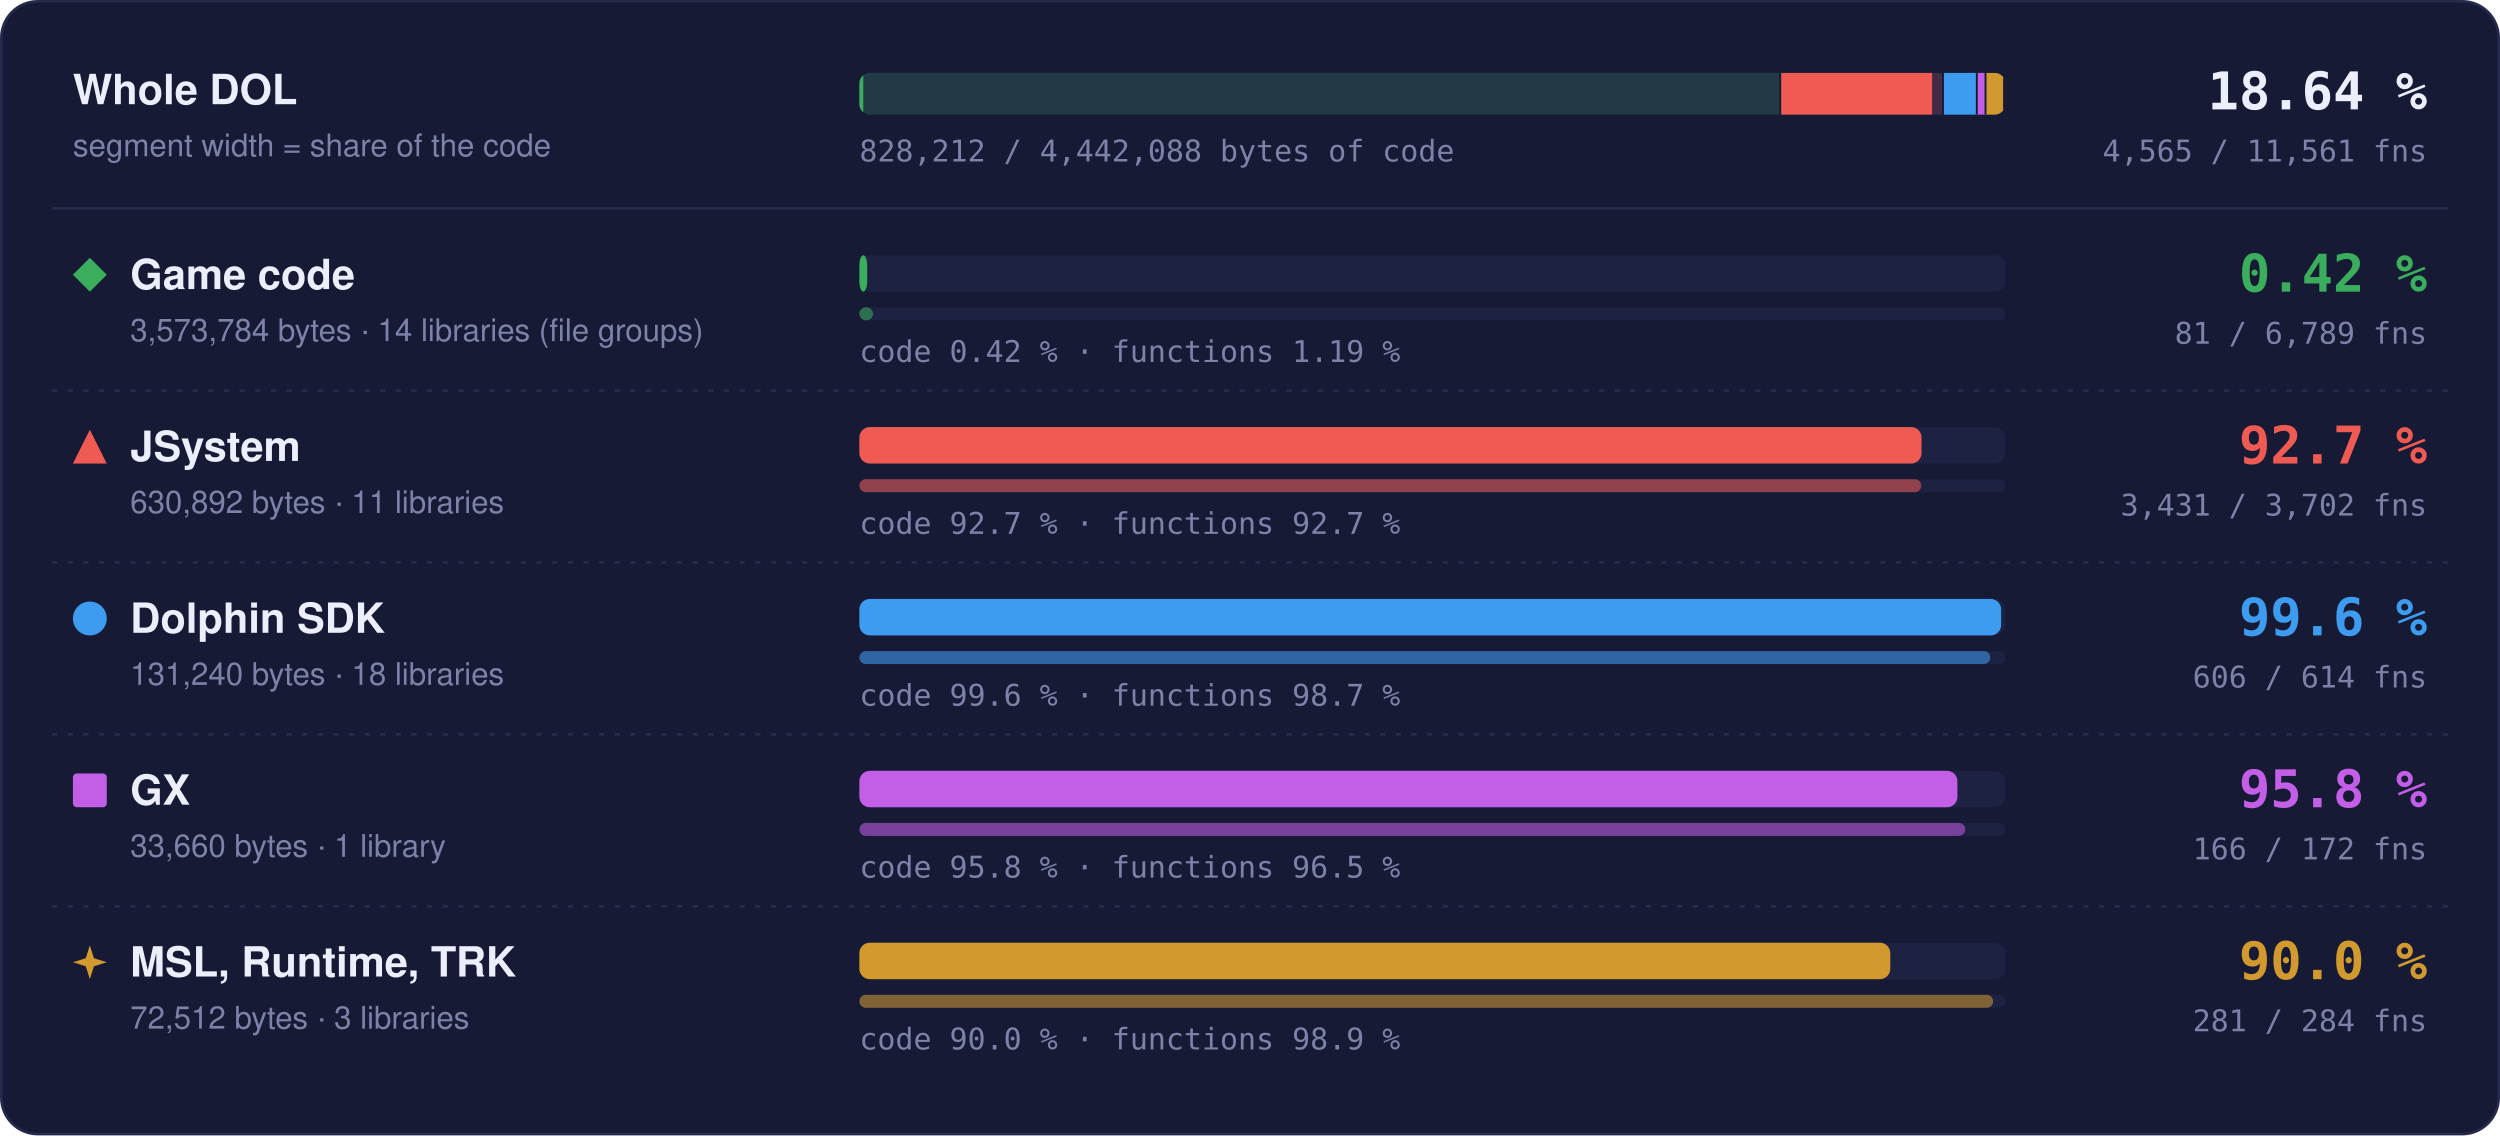
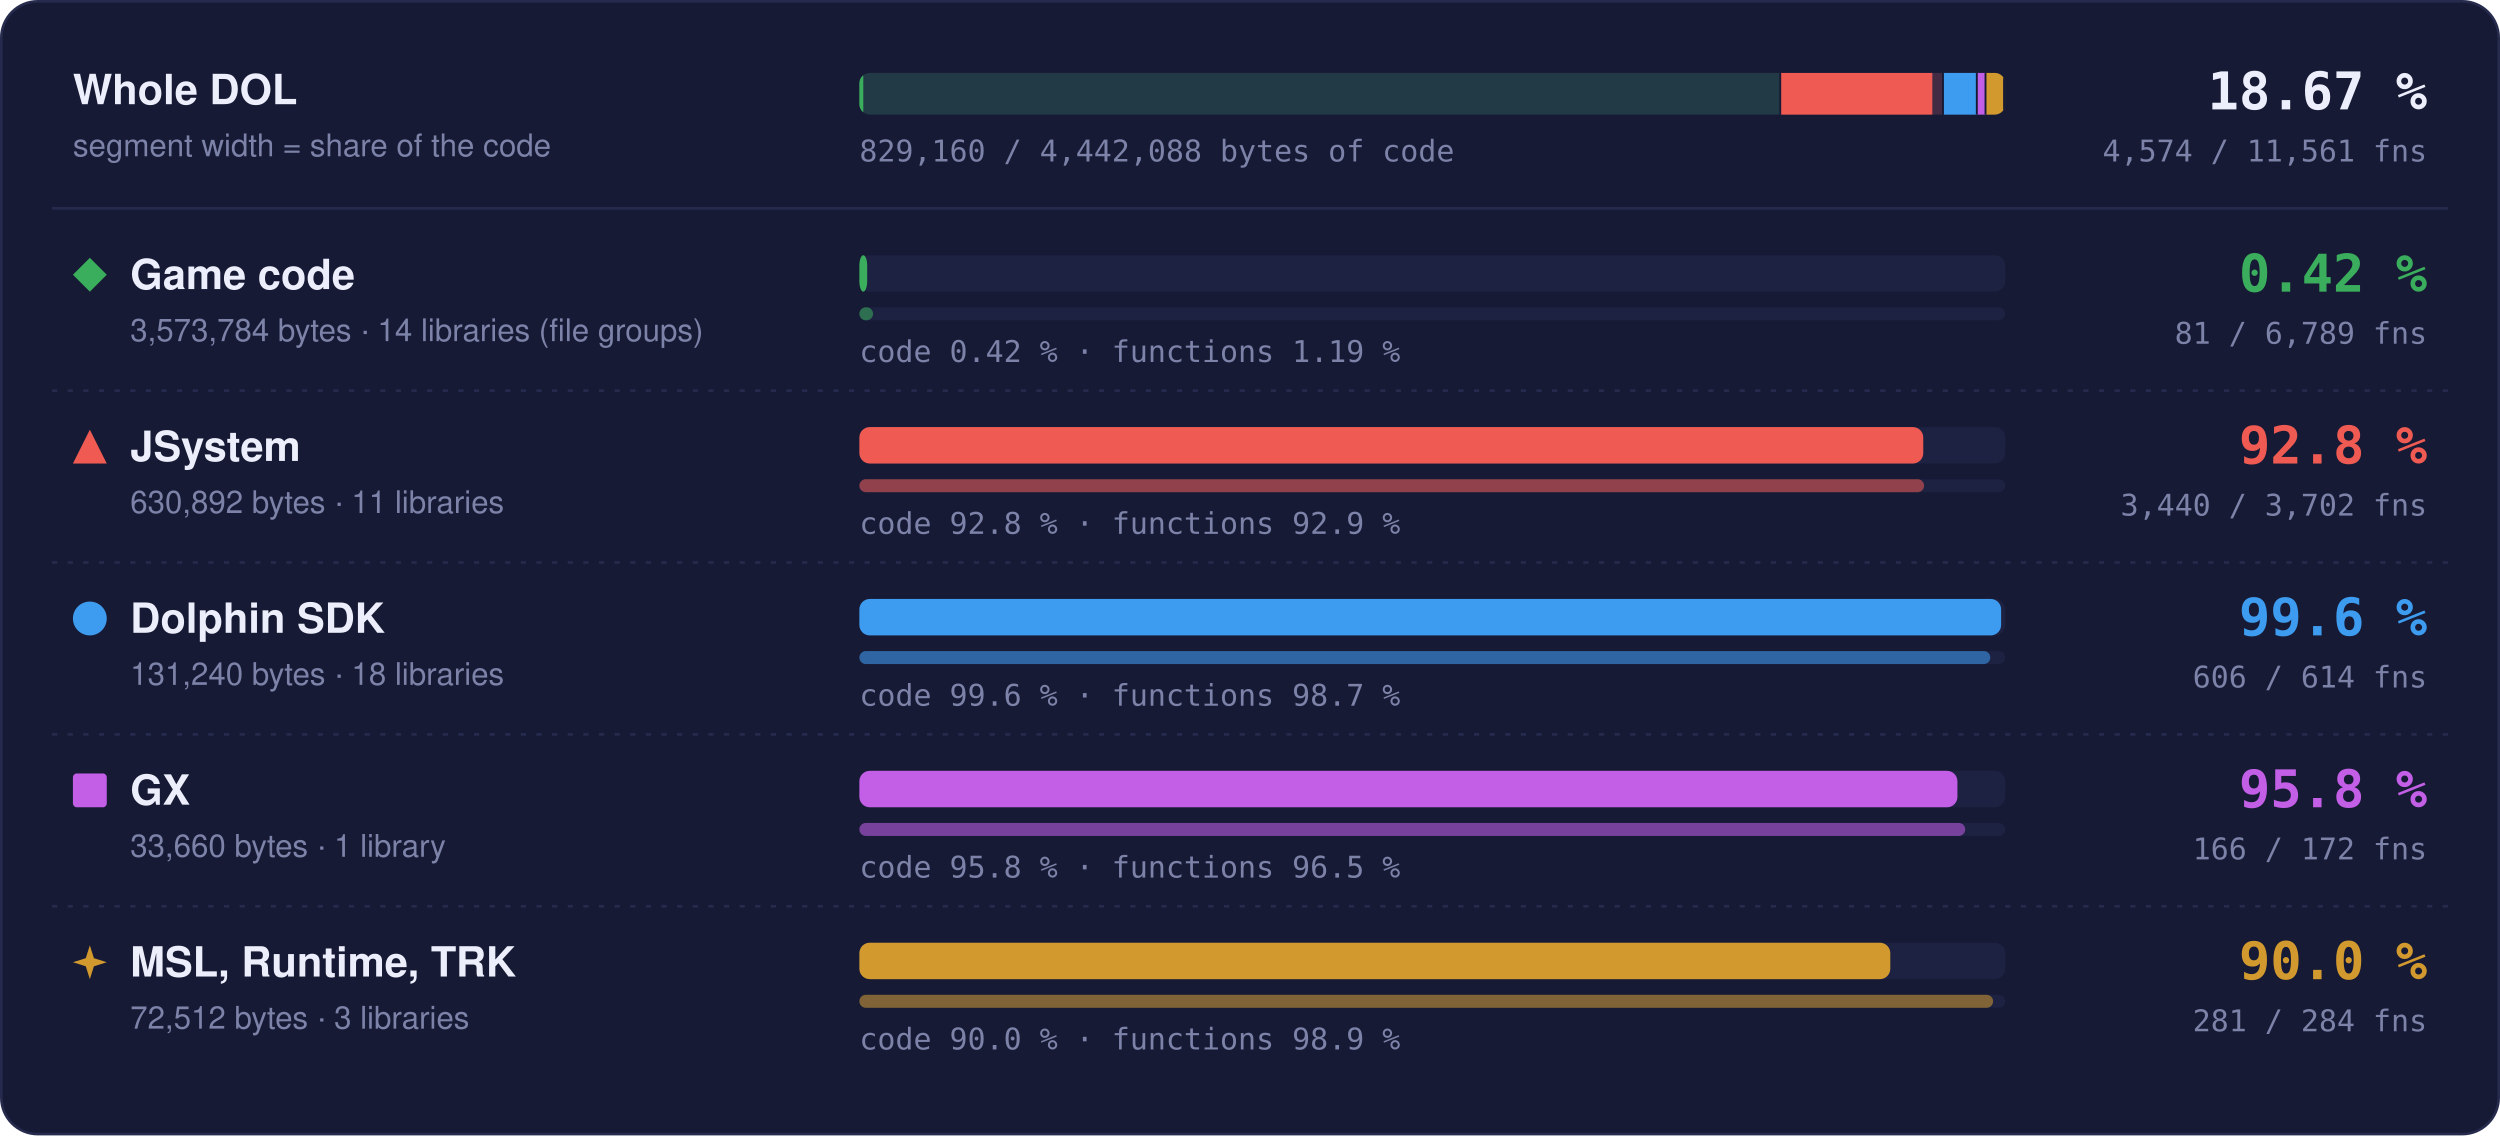
- <svg xmlns="http://www.w3.org/2000/svg" width="960" height="436" viewBox="0 0 960 436" role="img" aria-label="Matched code and functions per region: Game code 0.42 % of code, 81 of 6789 functions; JSystem 92.7 % of code, 3431 of 3702 functions; Dolphin SDK 99.6 % of code, 606 of 614 functions; GX 95.8 % of code, 166 of 172 functions; MSL, Runtime, TRK 90.0 % of code, 281 of 284 functions">
+ <svg xmlns="http://www.w3.org/2000/svg" width="960" height="436" viewBox="0 0 960 436" role="img" aria-label="Matched code and functions per region: Game code 0.42 % of code, 81 of 6789 functions; JSystem 92.8 % of code, 3440 of 3702 functions; Dolphin SDK 99.6 % of code, 606 of 614 functions; GX 95.8 % of code, 166 of 172 functions; MSL, Runtime, TRK 90.0 % of code, 281 of 284 functions">
  <style>text { font-family: -apple-system, BlinkMacSystemFont, 'Segoe UI', Helvetica, Arial, sans-serif; } .mono { font-family: ui-monospace, SFMono-Regular, 'SF Mono', Menlo, Consolas, monospace; } .grow { transform-box: fill-box; transform-origin: 0 50%; animation: grow 1.4s cubic-bezier(.2,.8,.2,1) both; } @keyframes grow { from { transform: scaleX(0); } } @media (prefers-reduced-motion: reduce) { * { animation: none !important; } }</style>
  <rect x="0.5" y="0.5" width="959" height="435" rx="14" fill="#161a34" stroke="#262b4e" />
  <text x="28" y="40" font-size="16" font-weight="700" fill="#eceefb">Whole DOL</text>
  <text x="28" y="60" font-size="12" fill="#7c82a8">segment width = share of the code</text>
  <rect x="330" y="28" width="440" height="16" rx="4" fill="#1d2142" />
  <clipPath id="wb">
    <rect x="330" y="28" width="440" height="16" rx="4" />
  </clipPath>
  <g clip-path="url(#wb)">
    <rect x="330.00" y="28" width="353.99" height="16" fill="#3aae5c" fill-opacity="0.18" />
    <rect class="grow" x="330.00" y="28" width="1.50" height="16" fill="#3aae5c" />
    <rect x="683.24" y="28" width="1.5" height="16" fill="#161a34" />
    <rect x="683.99" y="28" width="62.49" height="16" fill="#ef5b52" fill-opacity="0.18" />
-     <rect class="grow" x="683.99" y="28" width="57.93" height="16" fill="#ef5b52" />
+     <rect class="grow" x="683.99" y="28" width="58.02" height="16" fill="#ef5b52" />
    <rect x="745.73" y="28" width="1.5" height="16" fill="#161a34" />
    <rect x="746.48" y="28" width="13.00" height="16" fill="#3d9cf0" fill-opacity="0.18" />
    <rect class="grow" x="746.48" y="28" width="12.95" height="16" fill="#3d9cf0" />
    <rect x="758.73" y="28" width="1.5" height="16" fill="#161a34" />
    <rect x="759.48" y="28" width="3.33" height="16" fill="#c35ee6" fill-opacity="0.18" />
    <rect class="grow" x="759.48" y="28" width="3.20" height="16" fill="#c35ee6" />
    <rect x="762.07" y="28" width="1.5" height="16" fill="#161a34" />
    <rect x="762.82" y="28" width="7.18" height="16" fill="#d29a2e" fill-opacity="0.18" />
    <rect class="grow" x="762.82" y="28" width="6.46" height="16" fill="#d29a2e" />
    <rect x="769.25" y="28" width="1.5" height="16" fill="#161a34" />
  </g>
-   <text x="932" y="42" text-anchor="end" class="mono" font-size="20" font-weight="700" fill="#eceefb">18.64 %</text>
-   <text x="932" y="62" text-anchor="end" class="mono" font-size="11.5" fill="#7c82a8">4,565 / 11,561 fns</text>
-   <text x="330" y="62" class="mono" font-size="11.5" fill="#7c82a8">828,212 / 4,442,088 bytes of code</text>
+   <text x="932" y="42" text-anchor="end" class="mono" font-size="20" font-weight="700" fill="#eceefb">18.67 %</text>
+   <text x="932" y="62" text-anchor="end" class="mono" font-size="11.5" fill="#7c82a8">4,574 / 11,561 fns</text>
+   <text x="330" y="62" class="mono" font-size="11.5" fill="#7c82a8">829,160 / 4,442,088 bytes of code</text>
  <line x1="20" x2="940" y1="80" y2="80" stroke="#262b4e" />
  <g fill="#3aae5c">
    <path d="M34.5 99L41 105.5L34.5 112L28 105.5Z" />
  </g>
  <text x="50" y="111" font-size="16" font-weight="700" fill="#eceefb">Game code</text>
  <text x="50" y="131" font-size="12" fill="#7c82a8">3,573,784 bytes · 14 libraries (file groups)</text>
  <rect x="330" y="98" width="440" height="14" rx="4" fill="#1d2142" />
  <rect class="grow" style="animation-delay:0.0s" x="330" y="98" width="3.00" height="14" rx="4" fill="#3aae5c" />
  <rect x="330" y="118" width="440" height="5" rx="2.5" fill="#1d2142" />
  <rect class="grow" style="animation-delay:0.2s" x="330" y="118" width="5.25" height="5" rx="2.5" fill="#3aae5c" fill-opacity="0.55" />
  <text x="330" y="139" class="mono" font-size="11.5" fill="#7c82a8">code 0.42 % · functions 1.19 %</text>
  <text x="932" y="112" text-anchor="end" class="mono" font-size="20" font-weight="700" fill="#3aae5c">0.42 %</text>
  <text x="932" y="132" text-anchor="end" class="mono" font-size="11.5" fill="#7c82a8">81 / 6,789 fns</text>
  <line x1="20" x2="940" y1="150" y2="150" stroke="#262b4e" stroke-dasharray="2 4" />
  <g fill="#ef5b52">
    <path d="M34.5 165L41 178L28 178Z" />
  </g>
  <text x="50" y="177" font-size="16" font-weight="700" fill="#eceefb">JSystem</text>
  <text x="50" y="197" font-size="12" fill="#7c82a8">630,892 bytes · 11 libraries</text>
  <rect x="330" y="164" width="440" height="14" rx="4" fill="#1d2142" />
-   <rect class="grow" style="animation-delay:0.1s" x="330" y="164" width="407.87" height="14" rx="4" fill="#ef5b52" />
+   <rect class="grow" style="animation-delay:0.1s" x="330" y="164" width="408.53" height="14" rx="4" fill="#ef5b52" />
  <rect x="330" y="184" width="440" height="5" rx="2.5" fill="#1d2142" />
-   <rect class="grow" style="animation-delay:0.3s" x="330" y="184" width="407.79" height="5" rx="2.5" fill="#ef5b52" fill-opacity="0.55" />
-   <text x="330" y="205" class="mono" font-size="11.5" fill="#7c82a8">code 92.7 % · functions 92.7 %</text>
-   <text x="932" y="178" text-anchor="end" class="mono" font-size="20" font-weight="700" fill="#ef5b52">92.7 %</text>
-   <text x="932" y="198" text-anchor="end" class="mono" font-size="11.5" fill="#7c82a8">3,431 / 3,702 fns</text>
+   <rect class="grow" style="animation-delay:0.3s" x="330" y="184" width="408.86" height="5" rx="2.5" fill="#ef5b52" fill-opacity="0.55" />
+   <text x="330" y="205" class="mono" font-size="11.5" fill="#7c82a8">code 92.8 % · functions 92.9 %</text>
+   <text x="932" y="178" text-anchor="end" class="mono" font-size="20" font-weight="700" fill="#ef5b52">92.8 %</text>
+   <text x="932" y="198" text-anchor="end" class="mono" font-size="11.5" fill="#7c82a8">3,440 / 3,702 fns</text>
  <line x1="20" x2="940" y1="216" y2="216" stroke="#262b4e" stroke-dasharray="2 4" />
  <g fill="#3d9cf0">
    <circle cx="34.5" cy="237.5" r="6.5" />
  </g>
  <text x="50" y="243" font-size="16" font-weight="700" fill="#eceefb">Dolphin SDK</text>
  <text x="50" y="263" font-size="12" fill="#7c82a8">131,240 bytes · 18 libraries</text>
  <rect x="330" y="230" width="440" height="14" rx="4" fill="#1d2142" />
  <rect class="grow" style="animation-delay:0.2s" x="330" y="230" width="438.43" height="14" rx="4" fill="#3d9cf0" />
  <rect x="330" y="250" width="440" height="5" rx="2.5" fill="#1d2142" />
  <rect class="grow" style="animation-delay:0.4s" x="330" y="250" width="434.27" height="5" rx="2.5" fill="#3d9cf0" fill-opacity="0.55" />
  <text x="330" y="271" class="mono" font-size="11.5" fill="#7c82a8">code 99.6 % · functions 98.7 %</text>
  <text x="932" y="244" text-anchor="end" class="mono" font-size="20" font-weight="700" fill="#3d9cf0">99.6 %</text>
  <text x="932" y="264" text-anchor="end" class="mono" font-size="11.5" fill="#7c82a8">606 / 614 fns</text>
  <line x1="20" x2="940" y1="282" y2="282" stroke="#262b4e" stroke-dasharray="2 4" />
  <g fill="#c35ee6">
    <rect x="28" y="297" width="13" height="13" rx="1.5" />
  </g>
  <text x="50" y="309" font-size="16" font-weight="700" fill="#eceefb">GX</text>
  <text x="50" y="329" font-size="12" fill="#7c82a8">33,660 bytes · 1 library</text>
  <rect x="330" y="296" width="440" height="14" rx="4" fill="#1d2142" />
  <rect class="grow" style="animation-delay:0.3s" x="330" y="296" width="421.65" height="14" rx="4" fill="#c35ee6" />
  <rect x="330" y="316" width="440" height="5" rx="2.5" fill="#1d2142" />
  <rect class="grow" style="animation-delay:0.5s" x="330" y="316" width="424.65" height="5" rx="2.5" fill="#c35ee6" fill-opacity="0.55" />
  <text x="330" y="337" class="mono" font-size="11.5" fill="#7c82a8">code 95.8 % · functions 96.5 %</text>
  <text x="932" y="310" text-anchor="end" class="mono" font-size="20" font-weight="700" fill="#c35ee6">95.8 %</text>
  <text x="932" y="330" text-anchor="end" class="mono" font-size="11.5" fill="#7c82a8">166 / 172 fns</text>
  <line x1="20" x2="940" y1="348" y2="348" stroke="#262b4e" stroke-dasharray="2 4" />
  <g fill="#d29a2e">
    <path d="M34.5 363L36.06 367.94L41 369.5L36.06 371.06L34.5 376L32.94 371.06L28 369.5L32.94 367.94Z" />
  </g>
  <text x="50" y="375" font-size="16" font-weight="700" fill="#eceefb">MSL, Runtime, TRK</text>
  <text x="50" y="395" font-size="12" fill="#7c82a8">72,512 bytes · 3 libraries</text>
  <rect x="330" y="362" width="440" height="14" rx="4" fill="#1d2142" />
  <rect class="grow" style="animation-delay:0.4s" x="330" y="362" width="395.87" height="14" rx="4" fill="#d29a2e" />
  <rect x="330" y="382" width="440" height="5" rx="2.5" fill="#1d2142" />
  <rect class="grow" style="animation-delay:0.6s" x="330" y="382" width="435.35" height="5" rx="2.5" fill="#d29a2e" fill-opacity="0.55" />
  <text x="330" y="403" class="mono" font-size="11.5" fill="#7c82a8">code 90.0 % · functions 98.9 %</text>
  <text x="932" y="376" text-anchor="end" class="mono" font-size="20" font-weight="700" fill="#d29a2e">90.0 %</text>
  <text x="932" y="396" text-anchor="end" class="mono" font-size="11.5" fill="#7c82a8">281 / 284 fns</text>
</svg>
